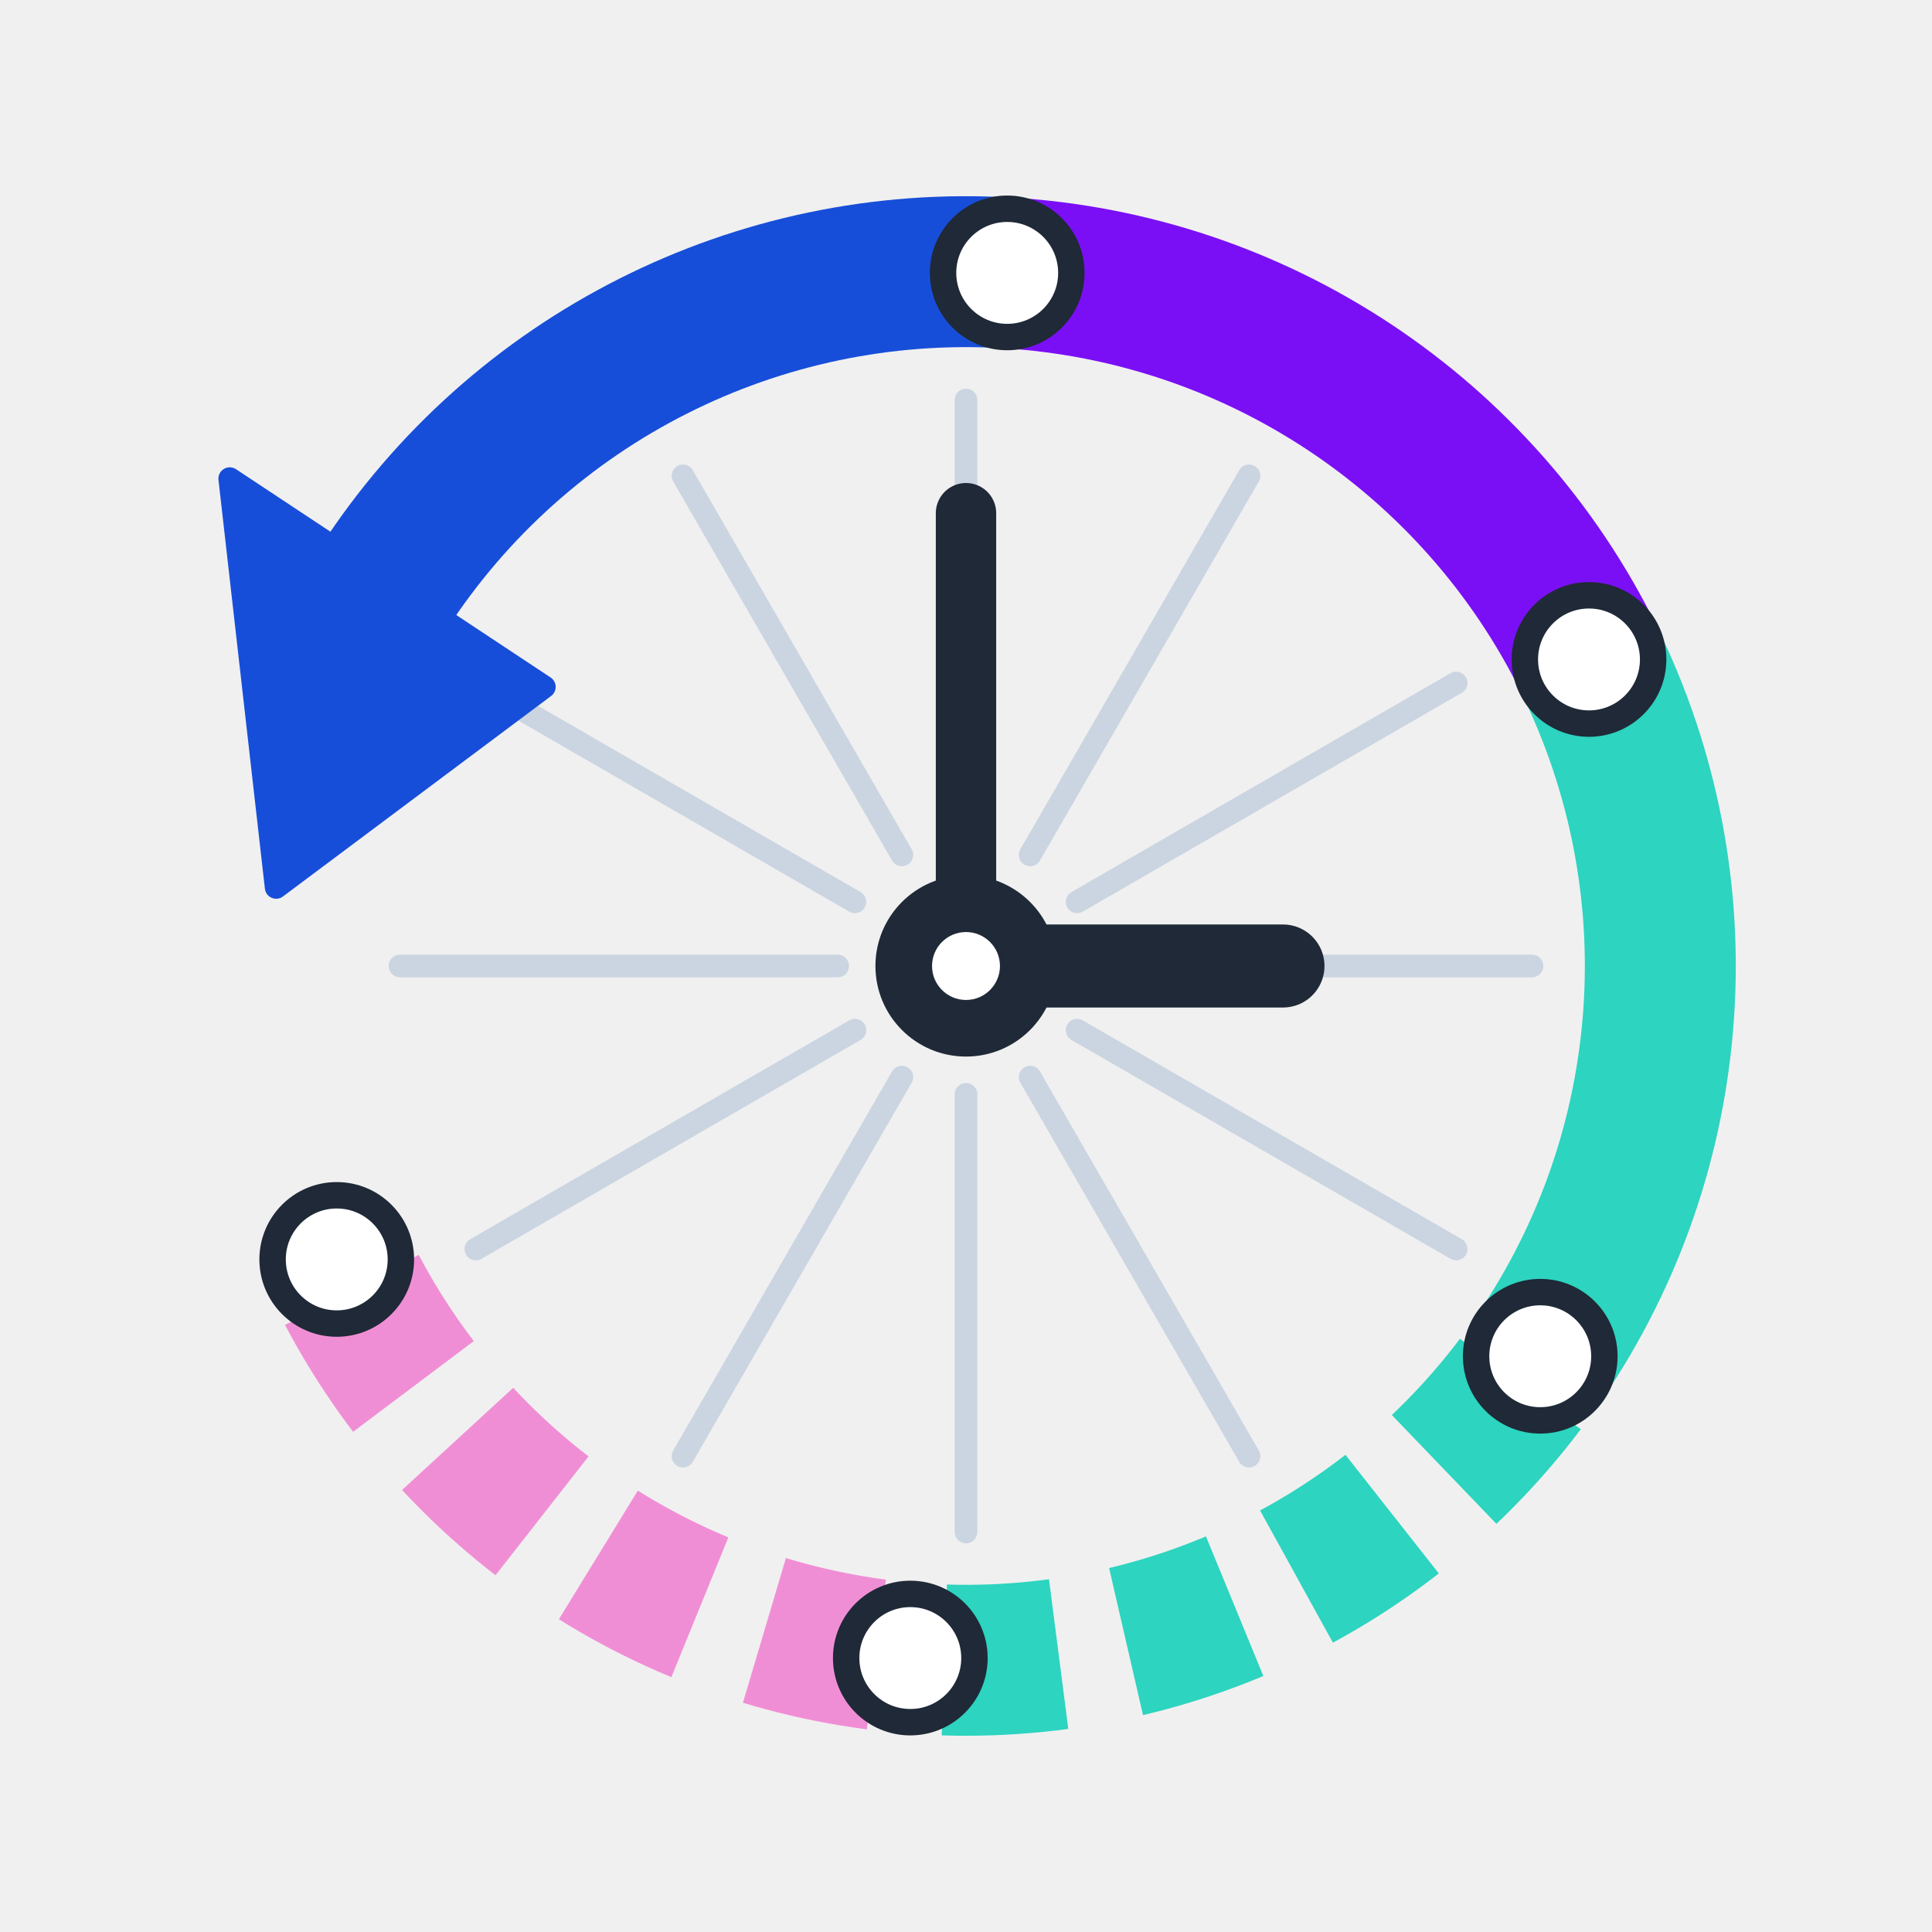
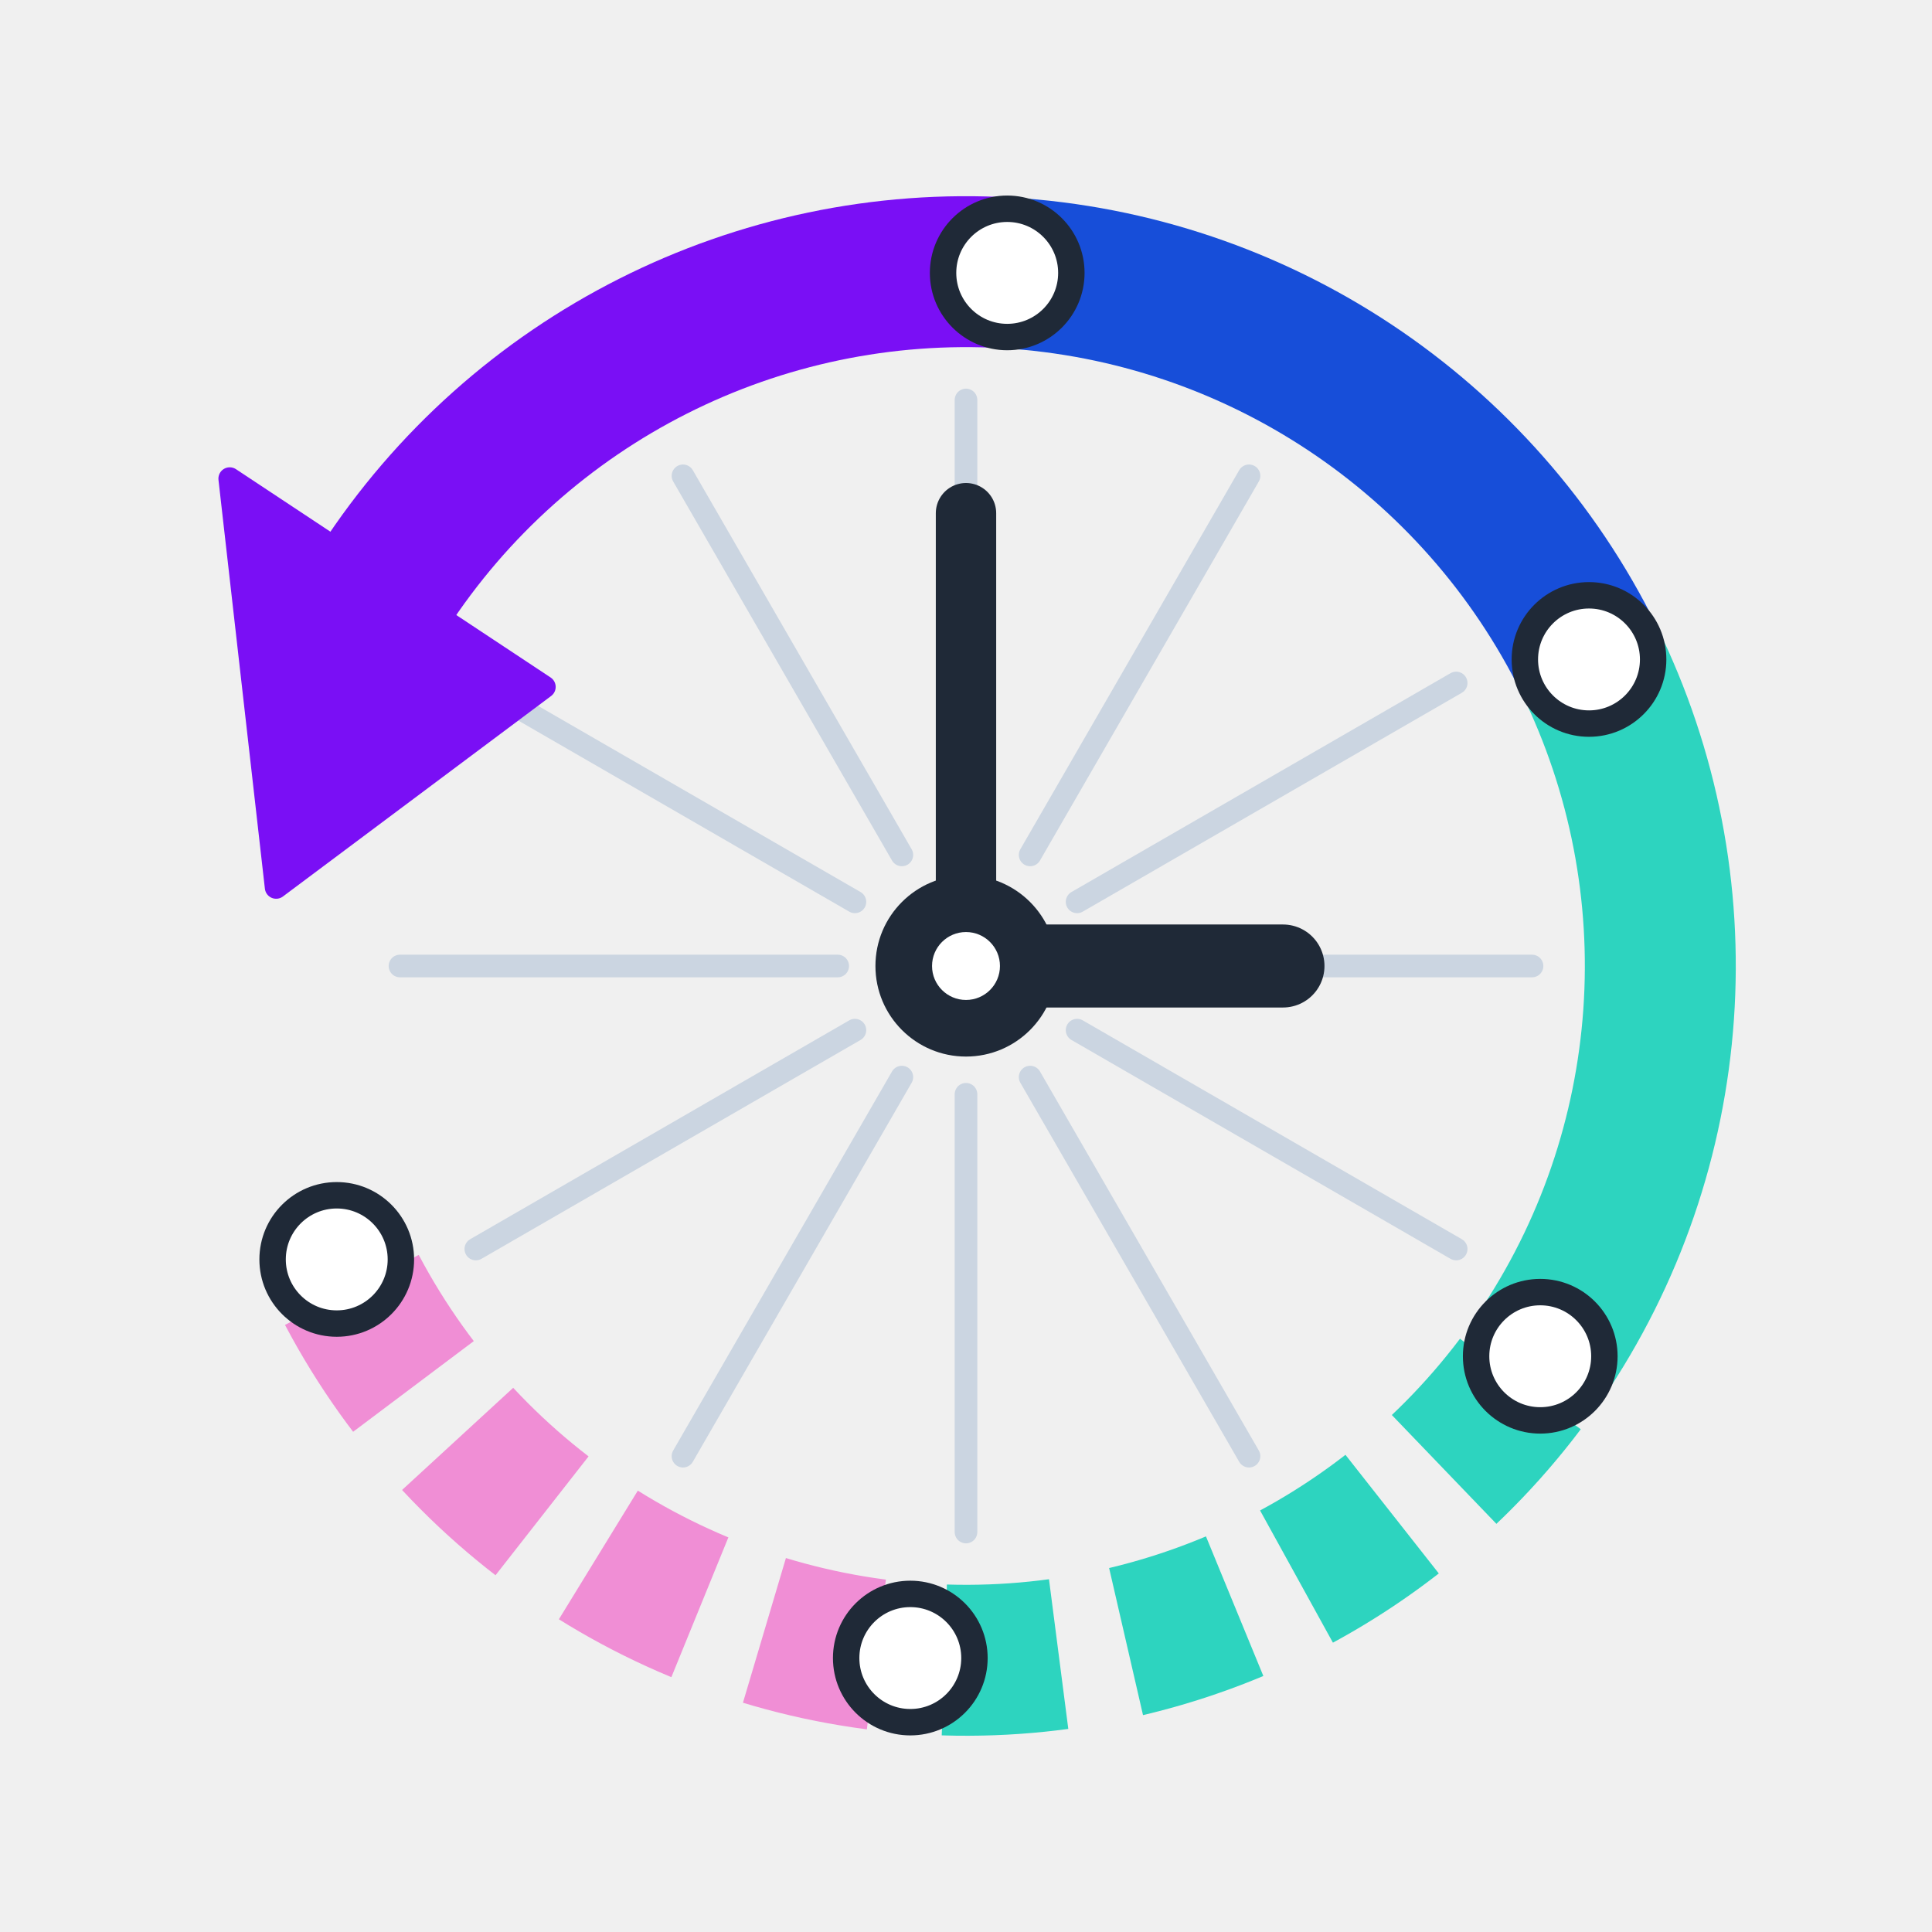
<svg xmlns="http://www.w3.org/2000/svg" viewBox="0 0 256 256" width="256" height="256" role="img" aria-label="radinfra-history">
  <style>
@media (prefers-color-scheme: dark) {
  .ink { stroke: #f3f4f6 }
  .ink-fill { fill: #f3f4f6 }
  .ink-stroke { stroke: #f3f4f6 }
  .paper { fill: #111827 }
  .spoke { stroke: #4b5563 }
  .word { fill: #f3f4f6 }
  .accent { fill: #7aa2ff }
}
</style>
  <path class="spoke" d="M128 111L128 53M136.5 113.28L165.5 63.05M142.72 119.5L192.95 90.5M145 128L203 128M142.72 136.5L192.95 165.5M136.5 142.72L165.5 192.95M128 145L128 203M119.5 142.72L90.5 192.95M113.28 136.5L63.05 165.5M111 128L53 128M113.28 119.5L63.05 90.5M119.5 113.28L90.5 63.05" fill="none" stroke="#cbd5e1" stroke-width="3" stroke-linecap="round" />
  <path d="M44.62 166.88A92 92 0 0 0 120.62 219.7" fill="none" stroke="#f08ed5" stroke-width="20" stroke-dasharray="15.15 9.09" stroke-dashoffset="-4.55" />
  <path d="M120.62 219.7A92 92 0 0 0 204.09 179.71" fill="none" stroke="#2dd4bf" stroke-width="20" stroke-dasharray="15.15 9.09" stroke-dashoffset="-4.55" />
  <path d="M204.09 179.71A92 92 0 0 0 210.55 87.38" fill="none" stroke="#2dd4bf" stroke-width="20" />
-   <path d="M210.55 87.38A92 92 0 0 0 133.46 36.16" fill="none" stroke="#7a0ff5" stroke-width="20" />
-   <path d="M133.46 36.16A92 92 0 0 0 50.84 77.89" fill="none" stroke="#174ed9" stroke-width="20" />
-   <path d="M30.44 63.42L36.59 117.59L72.13 91.02Z" fill="#174ed9" stroke="#174ed9" stroke-width="3" stroke-linejoin="round" />
+   <path d="M210.55 87.38A92 92 0 0 0 133.46 36.16" fill="none" stroke="#174ed9" stroke-width="20" />
+   <path d="M133.46 36.16A92 92 0 0 0 50.84 77.89" fill="none" stroke="#7a0ff5" stroke-width="20" />
+   <path d="M30.44 63.42L36.59 117.59L72.13 91.02Z" fill="#7a0ff5" stroke="#7a0ff5" stroke-width="3" stroke-linejoin="round" />
  <path class="ink" d="M128 128L170 128" stroke="#1f2937" stroke-width="11" stroke-linecap="round" />
  <path class="ink" d="M128 128L128 68" stroke="#1f2937" stroke-width="8" stroke-linecap="round" />
  <circle class="ink-fill" cx="128" cy="128" r="12" fill="#1f2937" />
  <circle class="paper" cx="128" cy="128" r="4.5" fill="#ffffff" />
  <circle class="paper ink-stroke" cx="44.62" cy="166.88" r="8.5" fill="#ffffff" stroke="#1f2937" stroke-width="3.5" />
  <circle class="paper ink-stroke" cx="120.62" cy="219.7" r="8.5" fill="#ffffff" stroke="#1f2937" stroke-width="3.5" />
  <circle class="paper ink-stroke" cx="204.09" cy="179.71" r="8.5" fill="#ffffff" stroke="#1f2937" stroke-width="3.5" />
  <circle class="paper ink-stroke" cx="210.55" cy="87.38" r="8.5" fill="#ffffff" stroke="#1f2937" stroke-width="3.5" />
  <circle class="paper ink-stroke" cx="133.46" cy="36.16" r="8.5" fill="#ffffff" stroke="#1f2937" stroke-width="3.5" />
</svg>
